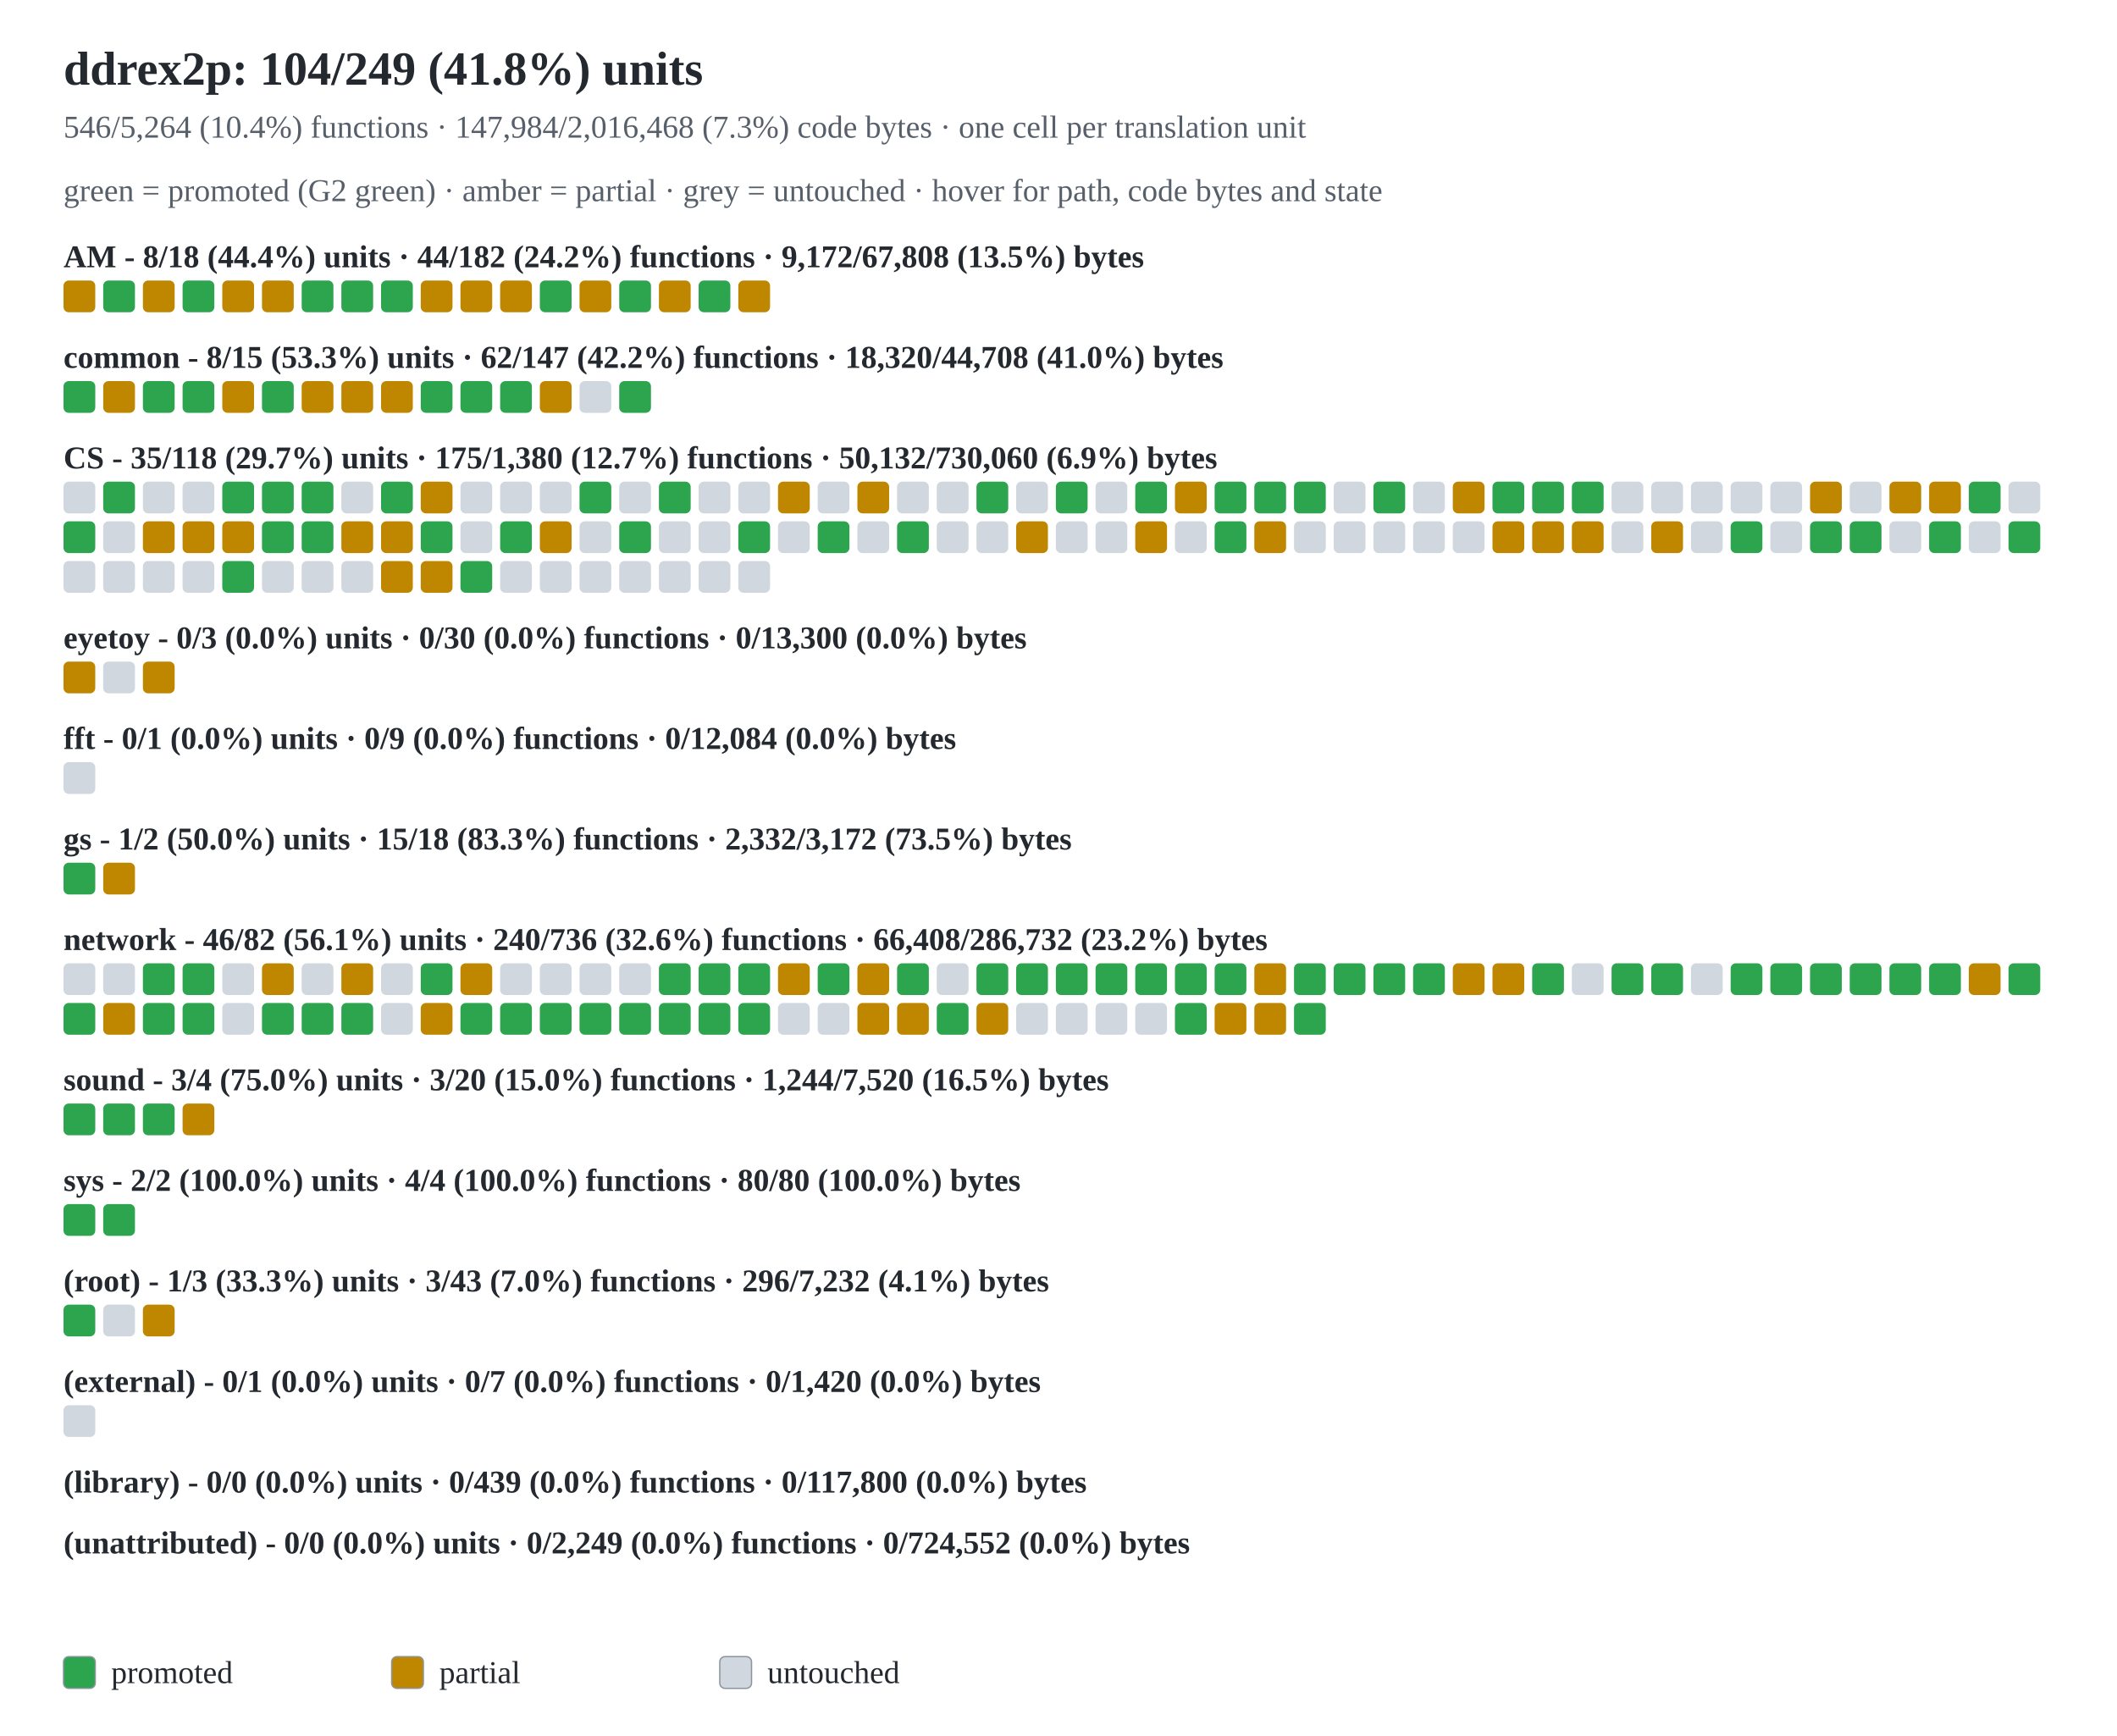
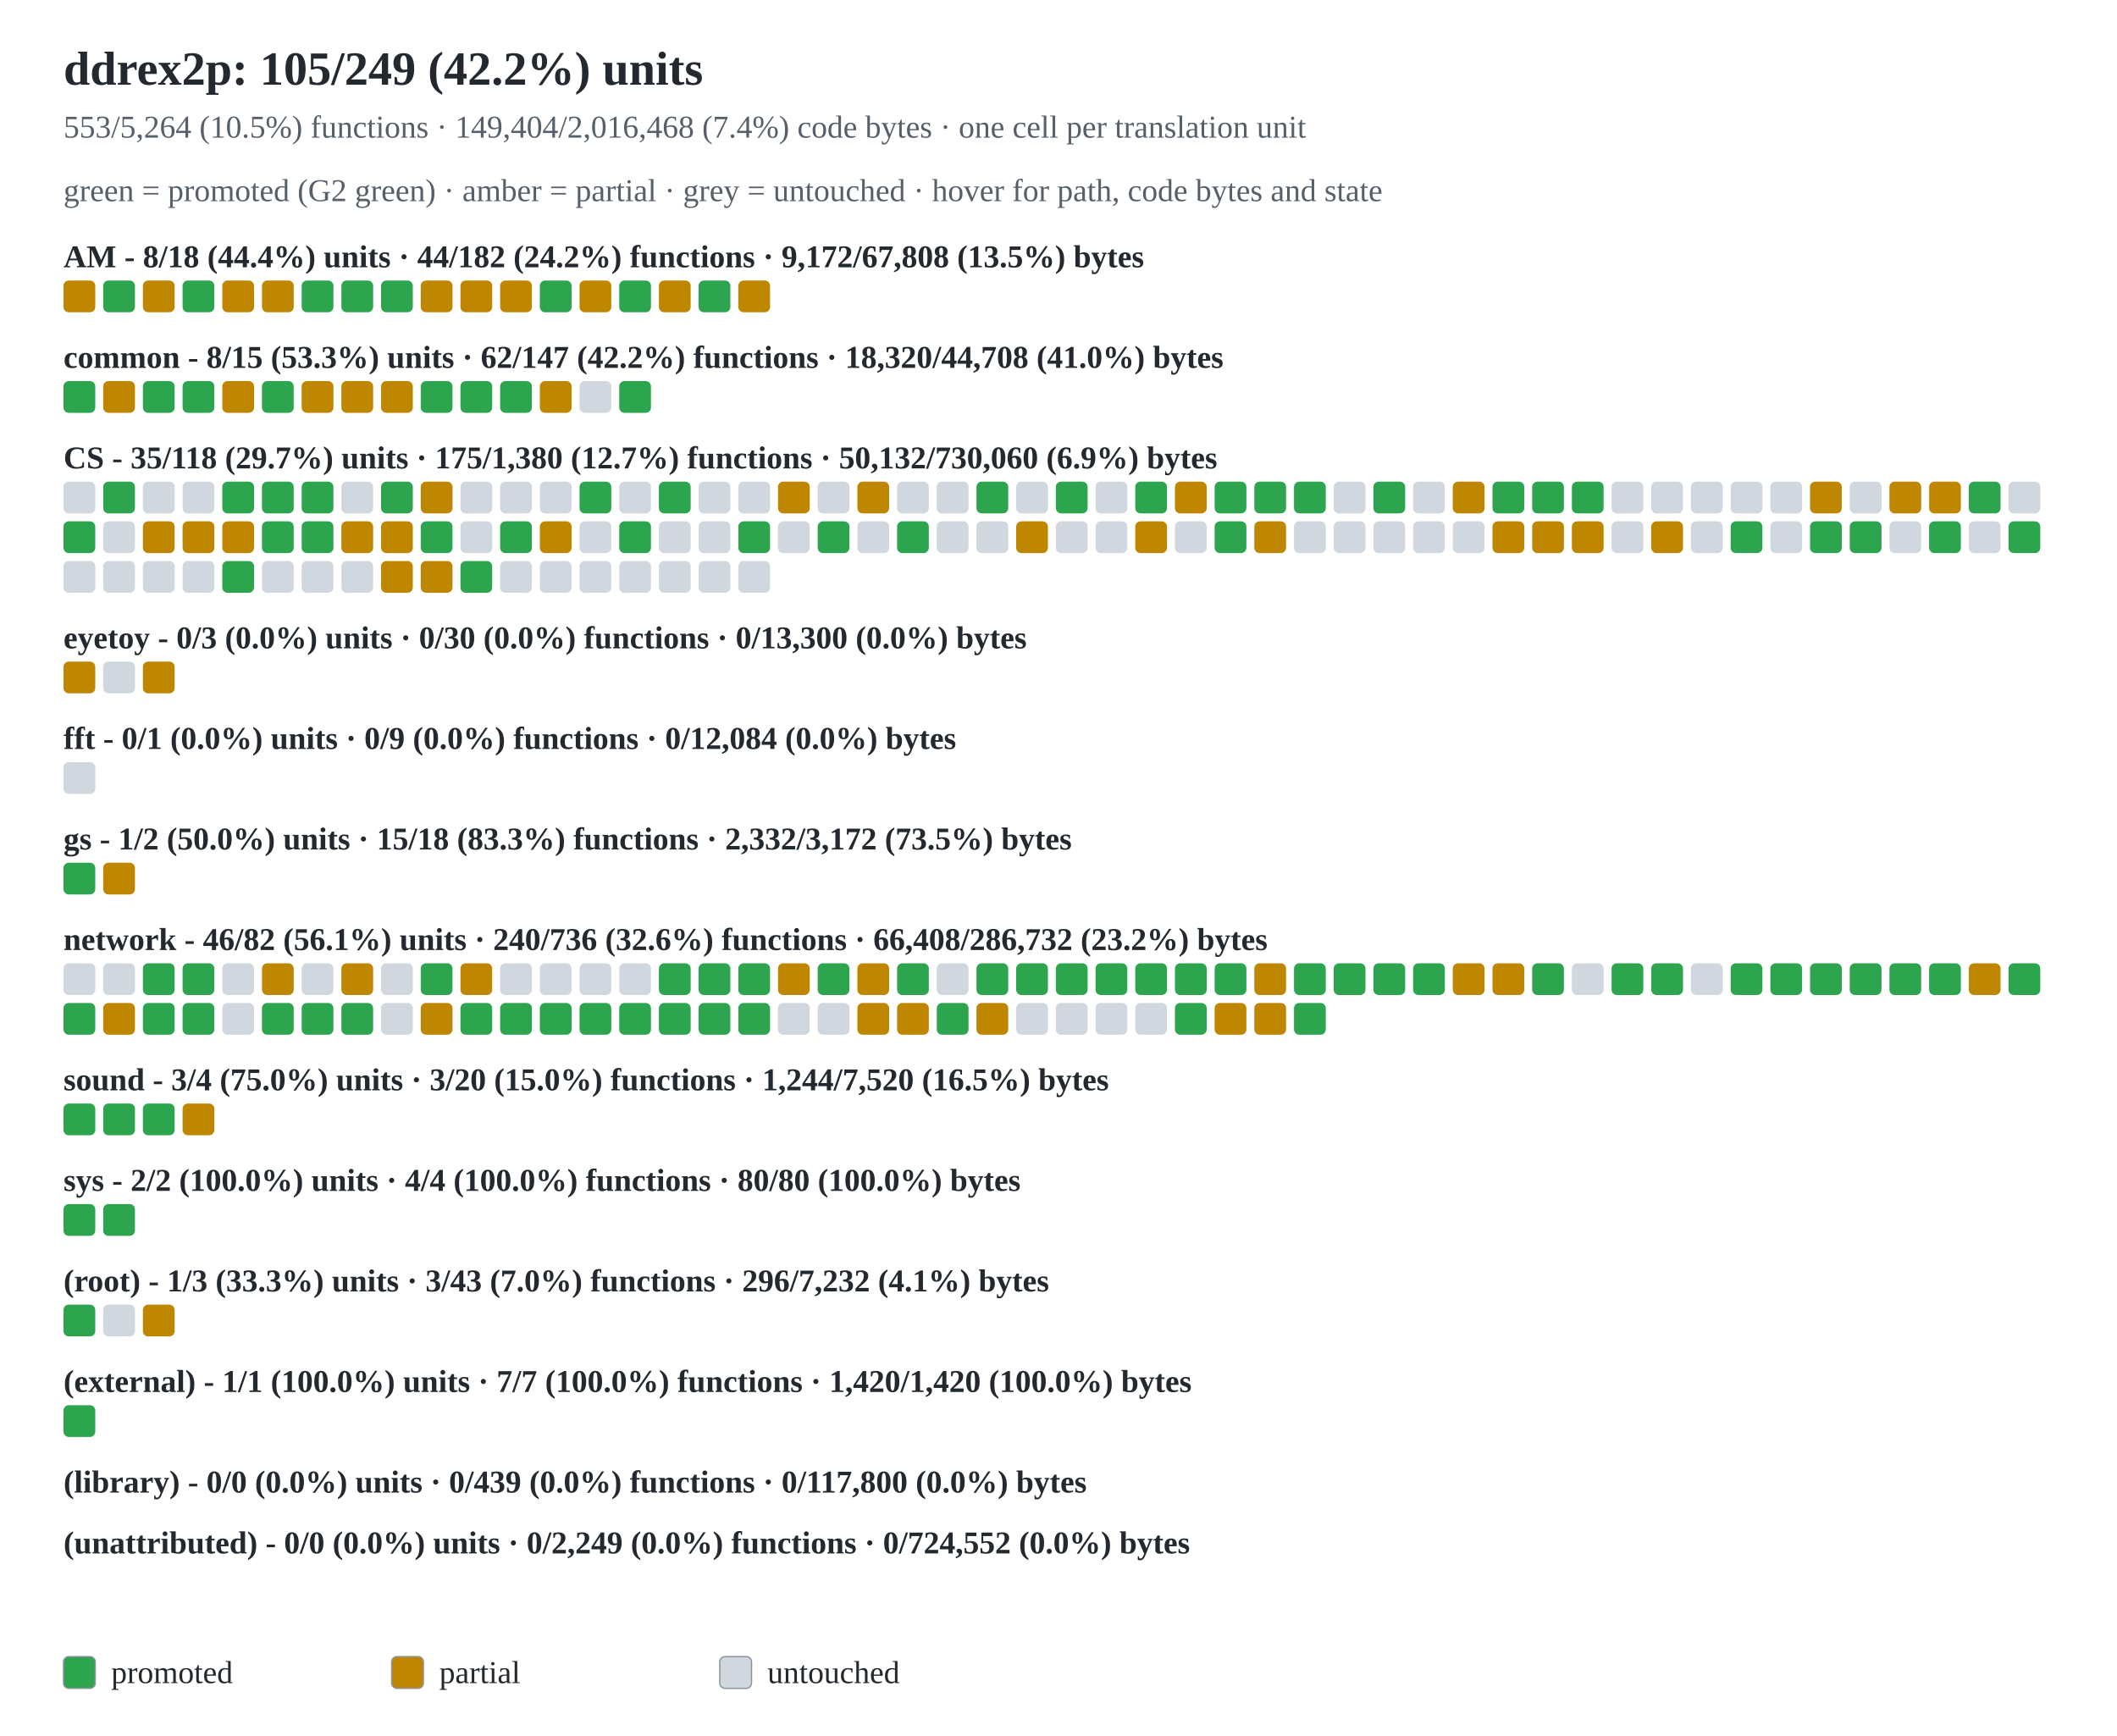
<svg xmlns="http://www.w3.org/2000/svg" width="800" height="656" viewBox="0 0 800 656" role="img" aria-label="ddrex2p translation unit heatmap">
  <rect width="800" height="656" fill="#ffffff" />
-   <text x="24" y="32" font-size="18" font-weight="600" fill="#24292f">ddrex2p: 104/249 (41.8%) units</text>
-   <text x="24" y="52" font-size="12" fill="#57606a">546/5,264 (10.4%) functions · 147,984/2,016,468 (7.3%) code bytes · one cell per translation unit</text>
+   <text x="24" y="32" font-size="18" font-weight="600" fill="#24292f">ddrex2p: 105/249 (42.2%) units</text>
+   <text x="24" y="52" font-size="12" fill="#57606a">553/5,264 (10.5%) functions · 149,404/2,016,468 (7.4%) code bytes · one cell per translation unit</text>
  <text x="24" y="76" font-size="12" fill="#57606a">green = promoted (G2 green) · amber = partial · grey = untouched · hover for path, code bytes and state</text>
  <g class="module" data-module="AM">
    <text x="24" y="101" font-size="12" font-weight="600" fill="#24292f">AM - 8/18 (44.4%) units · 44/182 (24.2%) functions · 9,172/67,808 (13.5%) bytes</text>
    <rect class="cell" data-state="partial" x="24" y="106" width="12" height="12" rx="2" fill="#bf8700" />
    <rect class="cell" data-state="promoted" x="39" y="106" width="12" height="12" rx="2" fill="#2da44e" />
    <rect class="cell" data-state="partial" x="54" y="106" width="12" height="12" rx="2" fill="#bf8700" />
    <rect class="cell" data-state="promoted" x="69" y="106" width="12" height="12" rx="2" fill="#2da44e" />
    <rect class="cell" data-state="partial" x="84" y="106" width="12" height="12" rx="2" fill="#bf8700" />
    <rect class="cell" data-state="partial" x="99" y="106" width="12" height="12" rx="2" fill="#bf8700" />
    <rect class="cell" data-state="promoted" x="114" y="106" width="12" height="12" rx="2" fill="#2da44e" />
    <rect class="cell" data-state="promoted" x="129" y="106" width="12" height="12" rx="2" fill="#2da44e" />
    <rect class="cell" data-state="promoted" x="144" y="106" width="12" height="12" rx="2" fill="#2da44e" />
    <rect class="cell" data-state="partial" x="159" y="106" width="12" height="12" rx="2" fill="#bf8700" />
    <rect class="cell" data-state="partial" x="174" y="106" width="12" height="12" rx="2" fill="#bf8700" />
    <rect class="cell" data-state="partial" x="189" y="106" width="12" height="12" rx="2" fill="#bf8700" />
    <rect class="cell" data-state="promoted" x="204" y="106" width="12" height="12" rx="2" fill="#2da44e" />
    <rect class="cell" data-state="partial" x="219" y="106" width="12" height="12" rx="2" fill="#bf8700" />
    <rect class="cell" data-state="promoted" x="234" y="106" width="12" height="12" rx="2" fill="#2da44e" />
    <rect class="cell" data-state="partial" x="249" y="106" width="12" height="12" rx="2" fill="#bf8700" />
    <rect class="cell" data-state="promoted" x="264" y="106" width="12" height="12" rx="2" fill="#2da44e" />
    <rect class="cell" data-state="partial" x="279" y="106" width="12" height="12" rx="2" fill="#bf8700" />
  </g>
  <g class="module" data-module="common">
    <text x="24" y="139" font-size="12" font-weight="600" fill="#24292f">common - 8/15 (53.3%) units · 62/147 (42.2%) functions · 18,320/44,708 (41.0%) bytes</text>
    <rect class="cell" data-state="promoted" x="24" y="144" width="12" height="12" rx="2" fill="#2da44e" />
    <rect class="cell" data-state="partial" x="39" y="144" width="12" height="12" rx="2" fill="#bf8700" />
    <rect class="cell" data-state="promoted" x="54" y="144" width="12" height="12" rx="2" fill="#2da44e" />
    <rect class="cell" data-state="promoted" x="69" y="144" width="12" height="12" rx="2" fill="#2da44e" />
    <rect class="cell" data-state="partial" x="84" y="144" width="12" height="12" rx="2" fill="#bf8700" />
    <rect class="cell" data-state="promoted" x="99" y="144" width="12" height="12" rx="2" fill="#2da44e" />
    <rect class="cell" data-state="partial" x="114" y="144" width="12" height="12" rx="2" fill="#bf8700" />
    <rect class="cell" data-state="partial" x="129" y="144" width="12" height="12" rx="2" fill="#bf8700" />
    <rect class="cell" data-state="partial" x="144" y="144" width="12" height="12" rx="2" fill="#bf8700" />
    <rect class="cell" data-state="promoted" x="159" y="144" width="12" height="12" rx="2" fill="#2da44e" />
    <rect class="cell" data-state="promoted" x="174" y="144" width="12" height="12" rx="2" fill="#2da44e" />
    <rect class="cell" data-state="promoted" x="189" y="144" width="12" height="12" rx="2" fill="#2da44e" />
    <rect class="cell" data-state="partial" x="204" y="144" width="12" height="12" rx="2" fill="#bf8700" />
    <rect class="cell" data-state="untouched" x="219" y="144" width="12" height="12" rx="2" fill="#d0d7de" />
    <rect class="cell" data-state="promoted" x="234" y="144" width="12" height="12" rx="2" fill="#2da44e" />
  </g>
  <g class="module" data-module="CS">
    <text x="24" y="177" font-size="12" font-weight="600" fill="#24292f">CS - 35/118 (29.7%) units · 175/1,380 (12.7%) functions · 50,132/730,060 (6.9%) bytes</text>
    <rect class="cell" data-state="untouched" x="24" y="182" width="12" height="12" rx="2" fill="#d0d7de" />
    <rect class="cell" data-state="promoted" x="39" y="182" width="12" height="12" rx="2" fill="#2da44e" />
    <rect class="cell" data-state="untouched" x="54" y="182" width="12" height="12" rx="2" fill="#d0d7de" />
    <rect class="cell" data-state="untouched" x="69" y="182" width="12" height="12" rx="2" fill="#d0d7de" />
    <rect class="cell" data-state="promoted" x="84" y="182" width="12" height="12" rx="2" fill="#2da44e" />
    <rect class="cell" data-state="promoted" x="99" y="182" width="12" height="12" rx="2" fill="#2da44e" />
    <rect class="cell" data-state="promoted" x="114" y="182" width="12" height="12" rx="2" fill="#2da44e" />
    <rect class="cell" data-state="untouched" x="129" y="182" width="12" height="12" rx="2" fill="#d0d7de" />
    <rect class="cell" data-state="promoted" x="144" y="182" width="12" height="12" rx="2" fill="#2da44e" />
    <rect class="cell" data-state="partial" x="159" y="182" width="12" height="12" rx="2" fill="#bf8700" />
    <rect class="cell" data-state="untouched" x="174" y="182" width="12" height="12" rx="2" fill="#d0d7de" />
    <rect class="cell" data-state="untouched" x="189" y="182" width="12" height="12" rx="2" fill="#d0d7de" />
    <rect class="cell" data-state="untouched" x="204" y="182" width="12" height="12" rx="2" fill="#d0d7de" />
    <rect class="cell" data-state="promoted" x="219" y="182" width="12" height="12" rx="2" fill="#2da44e" />
    <rect class="cell" data-state="untouched" x="234" y="182" width="12" height="12" rx="2" fill="#d0d7de" />
    <rect class="cell" data-state="promoted" x="249" y="182" width="12" height="12" rx="2" fill="#2da44e" />
    <rect class="cell" data-state="untouched" x="264" y="182" width="12" height="12" rx="2" fill="#d0d7de" />
    <rect class="cell" data-state="untouched" x="279" y="182" width="12" height="12" rx="2" fill="#d0d7de" />
    <rect class="cell" data-state="partial" x="294" y="182" width="12" height="12" rx="2" fill="#bf8700" />
    <rect class="cell" data-state="untouched" x="309" y="182" width="12" height="12" rx="2" fill="#d0d7de" />
    <rect class="cell" data-state="partial" x="324" y="182" width="12" height="12" rx="2" fill="#bf8700" />
    <rect class="cell" data-state="untouched" x="339" y="182" width="12" height="12" rx="2" fill="#d0d7de" />
    <rect class="cell" data-state="untouched" x="354" y="182" width="12" height="12" rx="2" fill="#d0d7de" />
    <rect class="cell" data-state="promoted" x="369" y="182" width="12" height="12" rx="2" fill="#2da44e" />
    <rect class="cell" data-state="untouched" x="384" y="182" width="12" height="12" rx="2" fill="#d0d7de" />
    <rect class="cell" data-state="promoted" x="399" y="182" width="12" height="12" rx="2" fill="#2da44e" />
    <rect class="cell" data-state="untouched" x="414" y="182" width="12" height="12" rx="2" fill="#d0d7de" />
    <rect class="cell" data-state="promoted" x="429" y="182" width="12" height="12" rx="2" fill="#2da44e" />
    <rect class="cell" data-state="partial" x="444" y="182" width="12" height="12" rx="2" fill="#bf8700" />
    <rect class="cell" data-state="promoted" x="459" y="182" width="12" height="12" rx="2" fill="#2da44e" />
    <rect class="cell" data-state="promoted" x="474" y="182" width="12" height="12" rx="2" fill="#2da44e" />
    <rect class="cell" data-state="promoted" x="489" y="182" width="12" height="12" rx="2" fill="#2da44e" />
    <rect class="cell" data-state="untouched" x="504" y="182" width="12" height="12" rx="2" fill="#d0d7de" />
    <rect class="cell" data-state="promoted" x="519" y="182" width="12" height="12" rx="2" fill="#2da44e" />
    <rect class="cell" data-state="untouched" x="534" y="182" width="12" height="12" rx="2" fill="#d0d7de" />
    <rect class="cell" data-state="partial" x="549" y="182" width="12" height="12" rx="2" fill="#bf8700" />
    <rect class="cell" data-state="promoted" x="564" y="182" width="12" height="12" rx="2" fill="#2da44e" />
    <rect class="cell" data-state="promoted" x="579" y="182" width="12" height="12" rx="2" fill="#2da44e" />
    <rect class="cell" data-state="promoted" x="594" y="182" width="12" height="12" rx="2" fill="#2da44e" />
    <rect class="cell" data-state="untouched" x="609" y="182" width="12" height="12" rx="2" fill="#d0d7de" />
    <rect class="cell" data-state="untouched" x="624" y="182" width="12" height="12" rx="2" fill="#d0d7de" />
    <rect class="cell" data-state="untouched" x="639" y="182" width="12" height="12" rx="2" fill="#d0d7de" />
    <rect class="cell" data-state="untouched" x="654" y="182" width="12" height="12" rx="2" fill="#d0d7de" />
    <rect class="cell" data-state="untouched" x="669" y="182" width="12" height="12" rx="2" fill="#d0d7de" />
    <rect class="cell" data-state="partial" x="684" y="182" width="12" height="12" rx="2" fill="#bf8700" />
    <rect class="cell" data-state="untouched" x="699" y="182" width="12" height="12" rx="2" fill="#d0d7de" />
    <rect class="cell" data-state="partial" x="714" y="182" width="12" height="12" rx="2" fill="#bf8700" />
    <rect class="cell" data-state="partial" x="729" y="182" width="12" height="12" rx="2" fill="#bf8700" />
    <rect class="cell" data-state="promoted" x="744" y="182" width="12" height="12" rx="2" fill="#2da44e" />
    <rect class="cell" data-state="untouched" x="759" y="182" width="12" height="12" rx="2" fill="#d0d7de" />
    <rect class="cell" data-state="promoted" x="24" y="197" width="12" height="12" rx="2" fill="#2da44e" />
    <rect class="cell" data-state="untouched" x="39" y="197" width="12" height="12" rx="2" fill="#d0d7de" />
    <rect class="cell" data-state="partial" x="54" y="197" width="12" height="12" rx="2" fill="#bf8700" />
    <rect class="cell" data-state="partial" x="69" y="197" width="12" height="12" rx="2" fill="#bf8700" />
    <rect class="cell" data-state="partial" x="84" y="197" width="12" height="12" rx="2" fill="#bf8700" />
    <rect class="cell" data-state="promoted" x="99" y="197" width="12" height="12" rx="2" fill="#2da44e" />
    <rect class="cell" data-state="promoted" x="114" y="197" width="12" height="12" rx="2" fill="#2da44e" />
    <rect class="cell" data-state="partial" x="129" y="197" width="12" height="12" rx="2" fill="#bf8700" />
    <rect class="cell" data-state="partial" x="144" y="197" width="12" height="12" rx="2" fill="#bf8700" />
    <rect class="cell" data-state="promoted" x="159" y="197" width="12" height="12" rx="2" fill="#2da44e" />
    <rect class="cell" data-state="untouched" x="174" y="197" width="12" height="12" rx="2" fill="#d0d7de" />
    <rect class="cell" data-state="promoted" x="189" y="197" width="12" height="12" rx="2" fill="#2da44e" />
    <rect class="cell" data-state="partial" x="204" y="197" width="12" height="12" rx="2" fill="#bf8700" />
    <rect class="cell" data-state="untouched" x="219" y="197" width="12" height="12" rx="2" fill="#d0d7de" />
    <rect class="cell" data-state="promoted" x="234" y="197" width="12" height="12" rx="2" fill="#2da44e" />
    <rect class="cell" data-state="untouched" x="249" y="197" width="12" height="12" rx="2" fill="#d0d7de" />
    <rect class="cell" data-state="untouched" x="264" y="197" width="12" height="12" rx="2" fill="#d0d7de" />
    <rect class="cell" data-state="promoted" x="279" y="197" width="12" height="12" rx="2" fill="#2da44e" />
    <rect class="cell" data-state="untouched" x="294" y="197" width="12" height="12" rx="2" fill="#d0d7de" />
    <rect class="cell" data-state="promoted" x="309" y="197" width="12" height="12" rx="2" fill="#2da44e" />
    <rect class="cell" data-state="untouched" x="324" y="197" width="12" height="12" rx="2" fill="#d0d7de" />
    <rect class="cell" data-state="promoted" x="339" y="197" width="12" height="12" rx="2" fill="#2da44e" />
    <rect class="cell" data-state="untouched" x="354" y="197" width="12" height="12" rx="2" fill="#d0d7de" />
    <rect class="cell" data-state="untouched" x="369" y="197" width="12" height="12" rx="2" fill="#d0d7de" />
    <rect class="cell" data-state="partial" x="384" y="197" width="12" height="12" rx="2" fill="#bf8700" />
    <rect class="cell" data-state="untouched" x="399" y="197" width="12" height="12" rx="2" fill="#d0d7de" />
    <rect class="cell" data-state="untouched" x="414" y="197" width="12" height="12" rx="2" fill="#d0d7de" />
    <rect class="cell" data-state="partial" x="429" y="197" width="12" height="12" rx="2" fill="#bf8700" />
    <rect class="cell" data-state="untouched" x="444" y="197" width="12" height="12" rx="2" fill="#d0d7de" />
    <rect class="cell" data-state="promoted" x="459" y="197" width="12" height="12" rx="2" fill="#2da44e" />
    <rect class="cell" data-state="partial" x="474" y="197" width="12" height="12" rx="2" fill="#bf8700" />
    <rect class="cell" data-state="untouched" x="489" y="197" width="12" height="12" rx="2" fill="#d0d7de" />
    <rect class="cell" data-state="untouched" x="504" y="197" width="12" height="12" rx="2" fill="#d0d7de" />
    <rect class="cell" data-state="untouched" x="519" y="197" width="12" height="12" rx="2" fill="#d0d7de" />
    <rect class="cell" data-state="untouched" x="534" y="197" width="12" height="12" rx="2" fill="#d0d7de" />
    <rect class="cell" data-state="untouched" x="549" y="197" width="12" height="12" rx="2" fill="#d0d7de" />
    <rect class="cell" data-state="partial" x="564" y="197" width="12" height="12" rx="2" fill="#bf8700" />
    <rect class="cell" data-state="partial" x="579" y="197" width="12" height="12" rx="2" fill="#bf8700" />
    <rect class="cell" data-state="partial" x="594" y="197" width="12" height="12" rx="2" fill="#bf8700" />
    <rect class="cell" data-state="untouched" x="609" y="197" width="12" height="12" rx="2" fill="#d0d7de" />
    <rect class="cell" data-state="partial" x="624" y="197" width="12" height="12" rx="2" fill="#bf8700" />
    <rect class="cell" data-state="untouched" x="639" y="197" width="12" height="12" rx="2" fill="#d0d7de" />
    <rect class="cell" data-state="promoted" x="654" y="197" width="12" height="12" rx="2" fill="#2da44e" />
    <rect class="cell" data-state="untouched" x="669" y="197" width="12" height="12" rx="2" fill="#d0d7de" />
    <rect class="cell" data-state="promoted" x="684" y="197" width="12" height="12" rx="2" fill="#2da44e" />
    <rect class="cell" data-state="promoted" x="699" y="197" width="12" height="12" rx="2" fill="#2da44e" />
    <rect class="cell" data-state="untouched" x="714" y="197" width="12" height="12" rx="2" fill="#d0d7de" />
    <rect class="cell" data-state="promoted" x="729" y="197" width="12" height="12" rx="2" fill="#2da44e" />
    <rect class="cell" data-state="untouched" x="744" y="197" width="12" height="12" rx="2" fill="#d0d7de" />
    <rect class="cell" data-state="promoted" x="759" y="197" width="12" height="12" rx="2" fill="#2da44e" />
    <rect class="cell" data-state="untouched" x="24" y="212" width="12" height="12" rx="2" fill="#d0d7de" />
    <rect class="cell" data-state="untouched" x="39" y="212" width="12" height="12" rx="2" fill="#d0d7de" />
    <rect class="cell" data-state="untouched" x="54" y="212" width="12" height="12" rx="2" fill="#d0d7de" />
    <rect class="cell" data-state="untouched" x="69" y="212" width="12" height="12" rx="2" fill="#d0d7de" />
    <rect class="cell" data-state="promoted" x="84" y="212" width="12" height="12" rx="2" fill="#2da44e" />
    <rect class="cell" data-state="untouched" x="99" y="212" width="12" height="12" rx="2" fill="#d0d7de" />
    <rect class="cell" data-state="untouched" x="114" y="212" width="12" height="12" rx="2" fill="#d0d7de" />
    <rect class="cell" data-state="untouched" x="129" y="212" width="12" height="12" rx="2" fill="#d0d7de" />
    <rect class="cell" data-state="partial" x="144" y="212" width="12" height="12" rx="2" fill="#bf8700" />
    <rect class="cell" data-state="partial" x="159" y="212" width="12" height="12" rx="2" fill="#bf8700" />
    <rect class="cell" data-state="promoted" x="174" y="212" width="12" height="12" rx="2" fill="#2da44e" />
    <rect class="cell" data-state="untouched" x="189" y="212" width="12" height="12" rx="2" fill="#d0d7de" />
    <rect class="cell" data-state="untouched" x="204" y="212" width="12" height="12" rx="2" fill="#d0d7de" />
    <rect class="cell" data-state="untouched" x="219" y="212" width="12" height="12" rx="2" fill="#d0d7de" />
    <rect class="cell" data-state="untouched" x="234" y="212" width="12" height="12" rx="2" fill="#d0d7de" />
    <rect class="cell" data-state="untouched" x="249" y="212" width="12" height="12" rx="2" fill="#d0d7de" />
    <rect class="cell" data-state="untouched" x="264" y="212" width="12" height="12" rx="2" fill="#d0d7de" />
    <rect class="cell" data-state="untouched" x="279" y="212" width="12" height="12" rx="2" fill="#d0d7de" />
  </g>
  <g class="module" data-module="eyetoy">
    <text x="24" y="245" font-size="12" font-weight="600" fill="#24292f">eyetoy - 0/3 (0.0%) units · 0/30 (0.0%) functions · 0/13,300 (0.0%) bytes</text>
    <rect class="cell" data-state="partial" x="24" y="250" width="12" height="12" rx="2" fill="#bf8700" />
    <rect class="cell" data-state="untouched" x="39" y="250" width="12" height="12" rx="2" fill="#d0d7de" />
    <rect class="cell" data-state="partial" x="54" y="250" width="12" height="12" rx="2" fill="#bf8700" />
  </g>
  <g class="module" data-module="fft">
    <text x="24" y="283" font-size="12" font-weight="600" fill="#24292f">fft - 0/1 (0.0%) units · 0/9 (0.0%) functions · 0/12,084 (0.0%) bytes</text>
    <rect class="cell" data-state="untouched" x="24" y="288" width="12" height="12" rx="2" fill="#d0d7de" />
  </g>
  <g class="module" data-module="gs">
    <text x="24" y="321" font-size="12" font-weight="600" fill="#24292f">gs - 1/2 (50.0%) units · 15/18 (83.3%) functions · 2,332/3,172 (73.5%) bytes</text>
    <rect class="cell" data-state="promoted" x="24" y="326" width="12" height="12" rx="2" fill="#2da44e" />
    <rect class="cell" data-state="partial" x="39" y="326" width="12" height="12" rx="2" fill="#bf8700" />
  </g>
  <g class="module" data-module="network">
    <text x="24" y="359" font-size="12" font-weight="600" fill="#24292f">network - 46/82 (56.1%) units · 240/736 (32.6%) functions · 66,408/286,732 (23.2%) bytes</text>
    <rect class="cell" data-state="untouched" x="24" y="364" width="12" height="12" rx="2" fill="#d0d7de" />
    <rect class="cell" data-state="untouched" x="39" y="364" width="12" height="12" rx="2" fill="#d0d7de" />
    <rect class="cell" data-state="promoted" x="54" y="364" width="12" height="12" rx="2" fill="#2da44e" />
    <rect class="cell" data-state="promoted" x="69" y="364" width="12" height="12" rx="2" fill="#2da44e" />
    <rect class="cell" data-state="untouched" x="84" y="364" width="12" height="12" rx="2" fill="#d0d7de" />
    <rect class="cell" data-state="partial" x="99" y="364" width="12" height="12" rx="2" fill="#bf8700" />
    <rect class="cell" data-state="untouched" x="114" y="364" width="12" height="12" rx="2" fill="#d0d7de" />
    <rect class="cell" data-state="partial" x="129" y="364" width="12" height="12" rx="2" fill="#bf8700" />
    <rect class="cell" data-state="untouched" x="144" y="364" width="12" height="12" rx="2" fill="#d0d7de" />
    <rect class="cell" data-state="promoted" x="159" y="364" width="12" height="12" rx="2" fill="#2da44e" />
    <rect class="cell" data-state="partial" x="174" y="364" width="12" height="12" rx="2" fill="#bf8700" />
    <rect class="cell" data-state="untouched" x="189" y="364" width="12" height="12" rx="2" fill="#d0d7de" />
    <rect class="cell" data-state="untouched" x="204" y="364" width="12" height="12" rx="2" fill="#d0d7de" />
    <rect class="cell" data-state="untouched" x="219" y="364" width="12" height="12" rx="2" fill="#d0d7de" />
    <rect class="cell" data-state="untouched" x="234" y="364" width="12" height="12" rx="2" fill="#d0d7de" />
    <rect class="cell" data-state="promoted" x="249" y="364" width="12" height="12" rx="2" fill="#2da44e" />
    <rect class="cell" data-state="promoted" x="264" y="364" width="12" height="12" rx="2" fill="#2da44e" />
    <rect class="cell" data-state="promoted" x="279" y="364" width="12" height="12" rx="2" fill="#2da44e" />
    <rect class="cell" data-state="partial" x="294" y="364" width="12" height="12" rx="2" fill="#bf8700" />
    <rect class="cell" data-state="promoted" x="309" y="364" width="12" height="12" rx="2" fill="#2da44e" />
    <rect class="cell" data-state="partial" x="324" y="364" width="12" height="12" rx="2" fill="#bf8700" />
    <rect class="cell" data-state="promoted" x="339" y="364" width="12" height="12" rx="2" fill="#2da44e" />
    <rect class="cell" data-state="untouched" x="354" y="364" width="12" height="12" rx="2" fill="#d0d7de" />
    <rect class="cell" data-state="promoted" x="369" y="364" width="12" height="12" rx="2" fill="#2da44e" />
    <rect class="cell" data-state="promoted" x="384" y="364" width="12" height="12" rx="2" fill="#2da44e" />
    <rect class="cell" data-state="promoted" x="399" y="364" width="12" height="12" rx="2" fill="#2da44e" />
    <rect class="cell" data-state="promoted" x="414" y="364" width="12" height="12" rx="2" fill="#2da44e" />
    <rect class="cell" data-state="promoted" x="429" y="364" width="12" height="12" rx="2" fill="#2da44e" />
    <rect class="cell" data-state="promoted" x="444" y="364" width="12" height="12" rx="2" fill="#2da44e" />
    <rect class="cell" data-state="promoted" x="459" y="364" width="12" height="12" rx="2" fill="#2da44e" />
    <rect class="cell" data-state="partial" x="474" y="364" width="12" height="12" rx="2" fill="#bf8700" />
    <rect class="cell" data-state="promoted" x="489" y="364" width="12" height="12" rx="2" fill="#2da44e" />
    <rect class="cell" data-state="promoted" x="504" y="364" width="12" height="12" rx="2" fill="#2da44e" />
    <rect class="cell" data-state="promoted" x="519" y="364" width="12" height="12" rx="2" fill="#2da44e" />
    <rect class="cell" data-state="promoted" x="534" y="364" width="12" height="12" rx="2" fill="#2da44e" />
    <rect class="cell" data-state="partial" x="549" y="364" width="12" height="12" rx="2" fill="#bf8700" />
    <rect class="cell" data-state="partial" x="564" y="364" width="12" height="12" rx="2" fill="#bf8700" />
    <rect class="cell" data-state="promoted" x="579" y="364" width="12" height="12" rx="2" fill="#2da44e" />
    <rect class="cell" data-state="untouched" x="594" y="364" width="12" height="12" rx="2" fill="#d0d7de" />
    <rect class="cell" data-state="promoted" x="609" y="364" width="12" height="12" rx="2" fill="#2da44e" />
    <rect class="cell" data-state="promoted" x="624" y="364" width="12" height="12" rx="2" fill="#2da44e" />
    <rect class="cell" data-state="untouched" x="639" y="364" width="12" height="12" rx="2" fill="#d0d7de" />
    <rect class="cell" data-state="promoted" x="654" y="364" width="12" height="12" rx="2" fill="#2da44e" />
    <rect class="cell" data-state="promoted" x="669" y="364" width="12" height="12" rx="2" fill="#2da44e" />
    <rect class="cell" data-state="promoted" x="684" y="364" width="12" height="12" rx="2" fill="#2da44e" />
    <rect class="cell" data-state="promoted" x="699" y="364" width="12" height="12" rx="2" fill="#2da44e" />
    <rect class="cell" data-state="promoted" x="714" y="364" width="12" height="12" rx="2" fill="#2da44e" />
    <rect class="cell" data-state="promoted" x="729" y="364" width="12" height="12" rx="2" fill="#2da44e" />
    <rect class="cell" data-state="partial" x="744" y="364" width="12" height="12" rx="2" fill="#bf8700" />
    <rect class="cell" data-state="promoted" x="759" y="364" width="12" height="12" rx="2" fill="#2da44e" />
    <rect class="cell" data-state="promoted" x="24" y="379" width="12" height="12" rx="2" fill="#2da44e" />
    <rect class="cell" data-state="partial" x="39" y="379" width="12" height="12" rx="2" fill="#bf8700" />
    <rect class="cell" data-state="promoted" x="54" y="379" width="12" height="12" rx="2" fill="#2da44e" />
    <rect class="cell" data-state="promoted" x="69" y="379" width="12" height="12" rx="2" fill="#2da44e" />
    <rect class="cell" data-state="untouched" x="84" y="379" width="12" height="12" rx="2" fill="#d0d7de" />
    <rect class="cell" data-state="promoted" x="99" y="379" width="12" height="12" rx="2" fill="#2da44e" />
    <rect class="cell" data-state="promoted" x="114" y="379" width="12" height="12" rx="2" fill="#2da44e" />
    <rect class="cell" data-state="promoted" x="129" y="379" width="12" height="12" rx="2" fill="#2da44e" />
    <rect class="cell" data-state="untouched" x="144" y="379" width="12" height="12" rx="2" fill="#d0d7de" />
    <rect class="cell" data-state="partial" x="159" y="379" width="12" height="12" rx="2" fill="#bf8700" />
    <rect class="cell" data-state="promoted" x="174" y="379" width="12" height="12" rx="2" fill="#2da44e" />
    <rect class="cell" data-state="promoted" x="189" y="379" width="12" height="12" rx="2" fill="#2da44e" />
    <rect class="cell" data-state="promoted" x="204" y="379" width="12" height="12" rx="2" fill="#2da44e" />
    <rect class="cell" data-state="promoted" x="219" y="379" width="12" height="12" rx="2" fill="#2da44e" />
    <rect class="cell" data-state="promoted" x="234" y="379" width="12" height="12" rx="2" fill="#2da44e" />
    <rect class="cell" data-state="promoted" x="249" y="379" width="12" height="12" rx="2" fill="#2da44e" />
    <rect class="cell" data-state="promoted" x="264" y="379" width="12" height="12" rx="2" fill="#2da44e" />
    <rect class="cell" data-state="promoted" x="279" y="379" width="12" height="12" rx="2" fill="#2da44e" />
    <rect class="cell" data-state="untouched" x="294" y="379" width="12" height="12" rx="2" fill="#d0d7de" />
    <rect class="cell" data-state="untouched" x="309" y="379" width="12" height="12" rx="2" fill="#d0d7de" />
    <rect class="cell" data-state="partial" x="324" y="379" width="12" height="12" rx="2" fill="#bf8700" />
    <rect class="cell" data-state="partial" x="339" y="379" width="12" height="12" rx="2" fill="#bf8700" />
    <rect class="cell" data-state="promoted" x="354" y="379" width="12" height="12" rx="2" fill="#2da44e" />
    <rect class="cell" data-state="partial" x="369" y="379" width="12" height="12" rx="2" fill="#bf8700" />
    <rect class="cell" data-state="untouched" x="384" y="379" width="12" height="12" rx="2" fill="#d0d7de" />
    <rect class="cell" data-state="untouched" x="399" y="379" width="12" height="12" rx="2" fill="#d0d7de" />
    <rect class="cell" data-state="untouched" x="414" y="379" width="12" height="12" rx="2" fill="#d0d7de" />
    <rect class="cell" data-state="untouched" x="429" y="379" width="12" height="12" rx="2" fill="#d0d7de" />
    <rect class="cell" data-state="promoted" x="444" y="379" width="12" height="12" rx="2" fill="#2da44e" />
    <rect class="cell" data-state="partial" x="459" y="379" width="12" height="12" rx="2" fill="#bf8700" />
    <rect class="cell" data-state="partial" x="474" y="379" width="12" height="12" rx="2" fill="#bf8700" />
    <rect class="cell" data-state="promoted" x="489" y="379" width="12" height="12" rx="2" fill="#2da44e" />
  </g>
  <g class="module" data-module="sound">
    <text x="24" y="412" font-size="12" font-weight="600" fill="#24292f">sound - 3/4 (75.0%) units · 3/20 (15.0%) functions · 1,244/7,520 (16.5%) bytes</text>
    <rect class="cell" data-state="promoted" x="24" y="417" width="12" height="12" rx="2" fill="#2da44e" />
    <rect class="cell" data-state="promoted" x="39" y="417" width="12" height="12" rx="2" fill="#2da44e" />
    <rect class="cell" data-state="promoted" x="54" y="417" width="12" height="12" rx="2" fill="#2da44e" />
    <rect class="cell" data-state="partial" x="69" y="417" width="12" height="12" rx="2" fill="#bf8700" />
  </g>
  <g class="module" data-module="sys">
    <text x="24" y="450" font-size="12" font-weight="600" fill="#24292f">sys - 2/2 (100.0%) units · 4/4 (100.0%) functions · 80/80 (100.0%) bytes</text>
    <rect class="cell" data-state="promoted" x="24" y="455" width="12" height="12" rx="2" fill="#2da44e" />
    <rect class="cell" data-state="promoted" x="39" y="455" width="12" height="12" rx="2" fill="#2da44e" />
  </g>
  <g class="module" data-module="(root)">
    <text x="24" y="488" font-size="12" font-weight="600" fill="#24292f">(root) - 1/3 (33.3%) units · 3/43 (7.0%) functions · 296/7,232 (4.1%) bytes</text>
    <rect class="cell" data-state="promoted" x="24" y="493" width="12" height="12" rx="2" fill="#2da44e" />
    <rect class="cell" data-state="untouched" x="39" y="493" width="12" height="12" rx="2" fill="#d0d7de" />
    <rect class="cell" data-state="partial" x="54" y="493" width="12" height="12" rx="2" fill="#bf8700" />
  </g>
  <g class="module" data-module="(external)">
-     <text x="24" y="526" font-size="12" font-weight="600" fill="#24292f">(external) - 0/1 (0.0%) units · 0/7 (0.0%) functions · 0/1,420 (0.0%) bytes</text>
-     <rect class="cell" data-state="untouched" x="24" y="531" width="12" height="12" rx="2" fill="#d0d7de" />
+     <text x="24" y="526" font-size="12" font-weight="600" fill="#24292f">(external) - 1/1 (100.0%) units · 7/7 (100.0%) functions · 1,420/1,420 (100.0%) bytes</text>
+     <rect class="cell" data-state="promoted" x="24" y="531" width="12" height="12" rx="2" fill="#2da44e" />
  </g>
  <g class="module" data-module="(library)">
    <text x="24" y="564" font-size="12" font-weight="600" fill="#24292f">(library) - 0/0 (0.0%) units · 0/439 (0.0%) functions · 0/117,800 (0.0%) bytes</text>
  </g>
  <g class="module" data-module="(unattributed)">
    <text x="24" y="587" font-size="12" font-weight="600" fill="#24292f">(unattributed) - 0/0 (0.0%) units · 0/2,249 (0.0%) functions · 0/724,552 (0.0%) bytes</text>
  </g>
  <g transform="translate(0 626)" class="legend">
    <rect x="24" y="0" width="12" height="12" rx="2" fill="#2da44e" stroke="#8c959f" stroke-width="0.5" />
    <text x="42" y="10" font-size="12" fill="#24292f">promoted</text>
    <rect x="148" y="0" width="12" height="12" rx="2" fill="#bf8700" stroke="#8c959f" stroke-width="0.5" />
    <text x="166" y="10" font-size="12" fill="#24292f">partial</text>
    <rect x="272" y="0" width="12" height="12" rx="2" fill="#d0d7de" stroke="#8c959f" stroke-width="0.5" />
    <text x="290" y="10" font-size="12" fill="#24292f">untouched</text>
  </g>
</svg>
